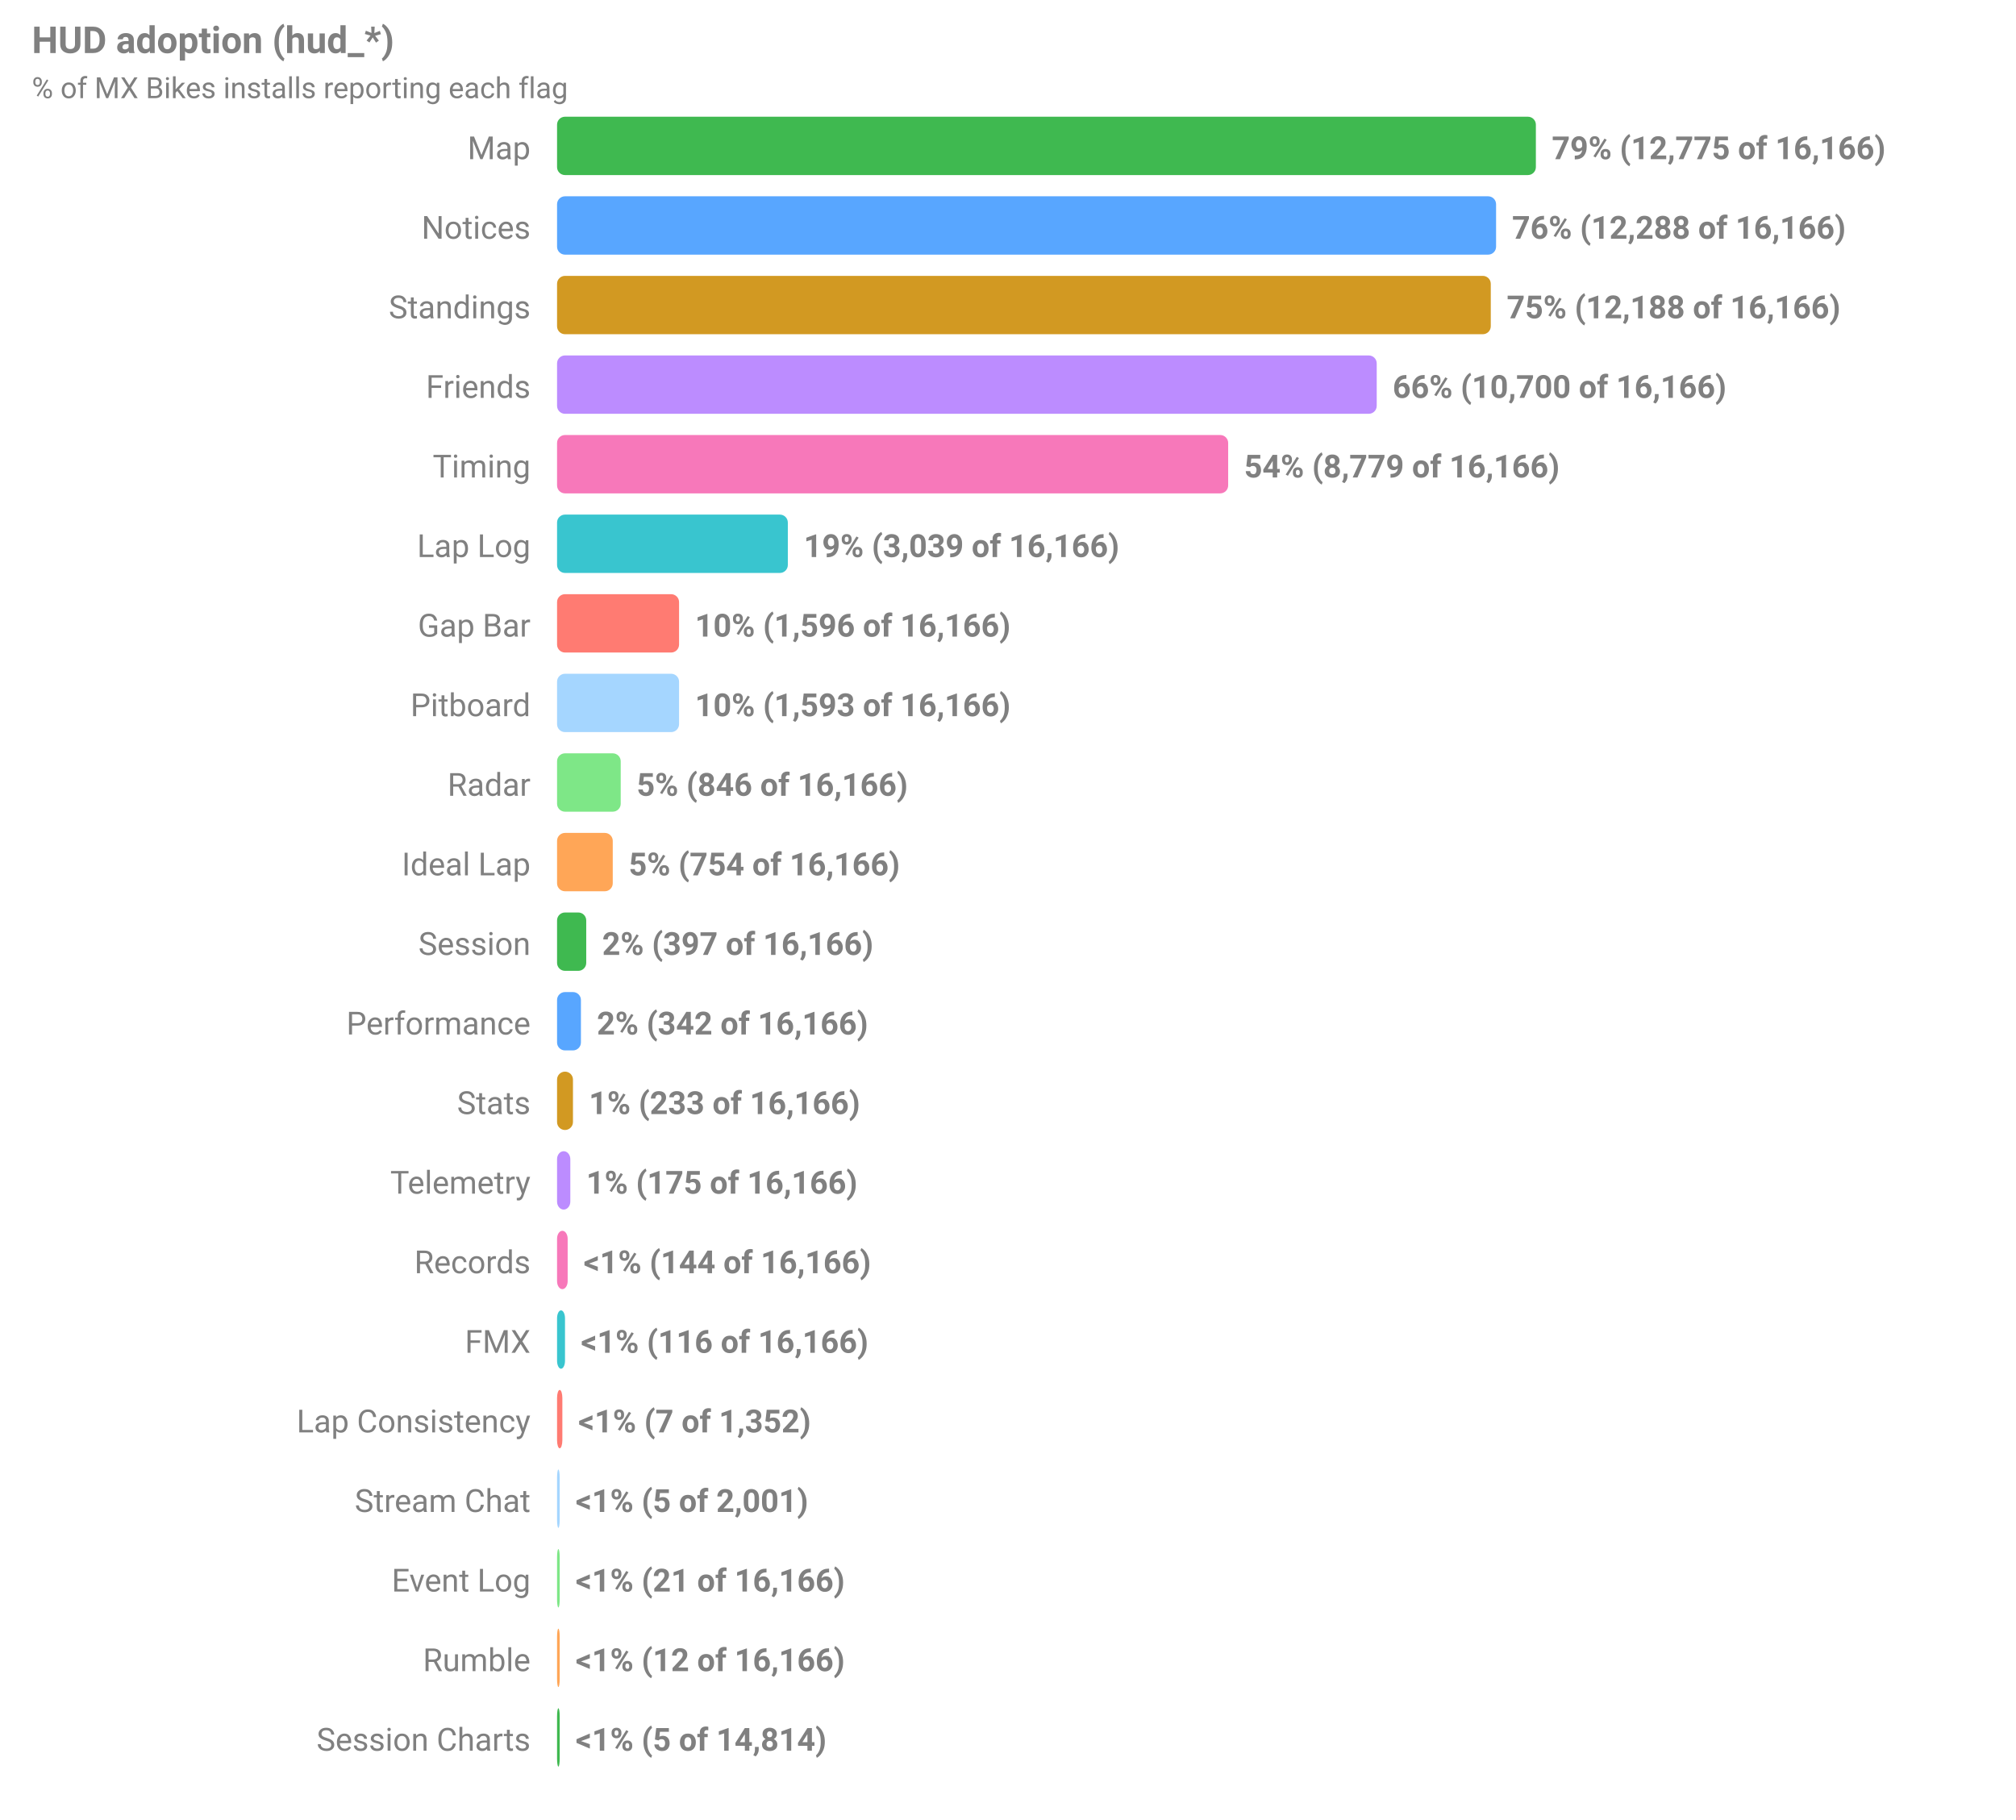
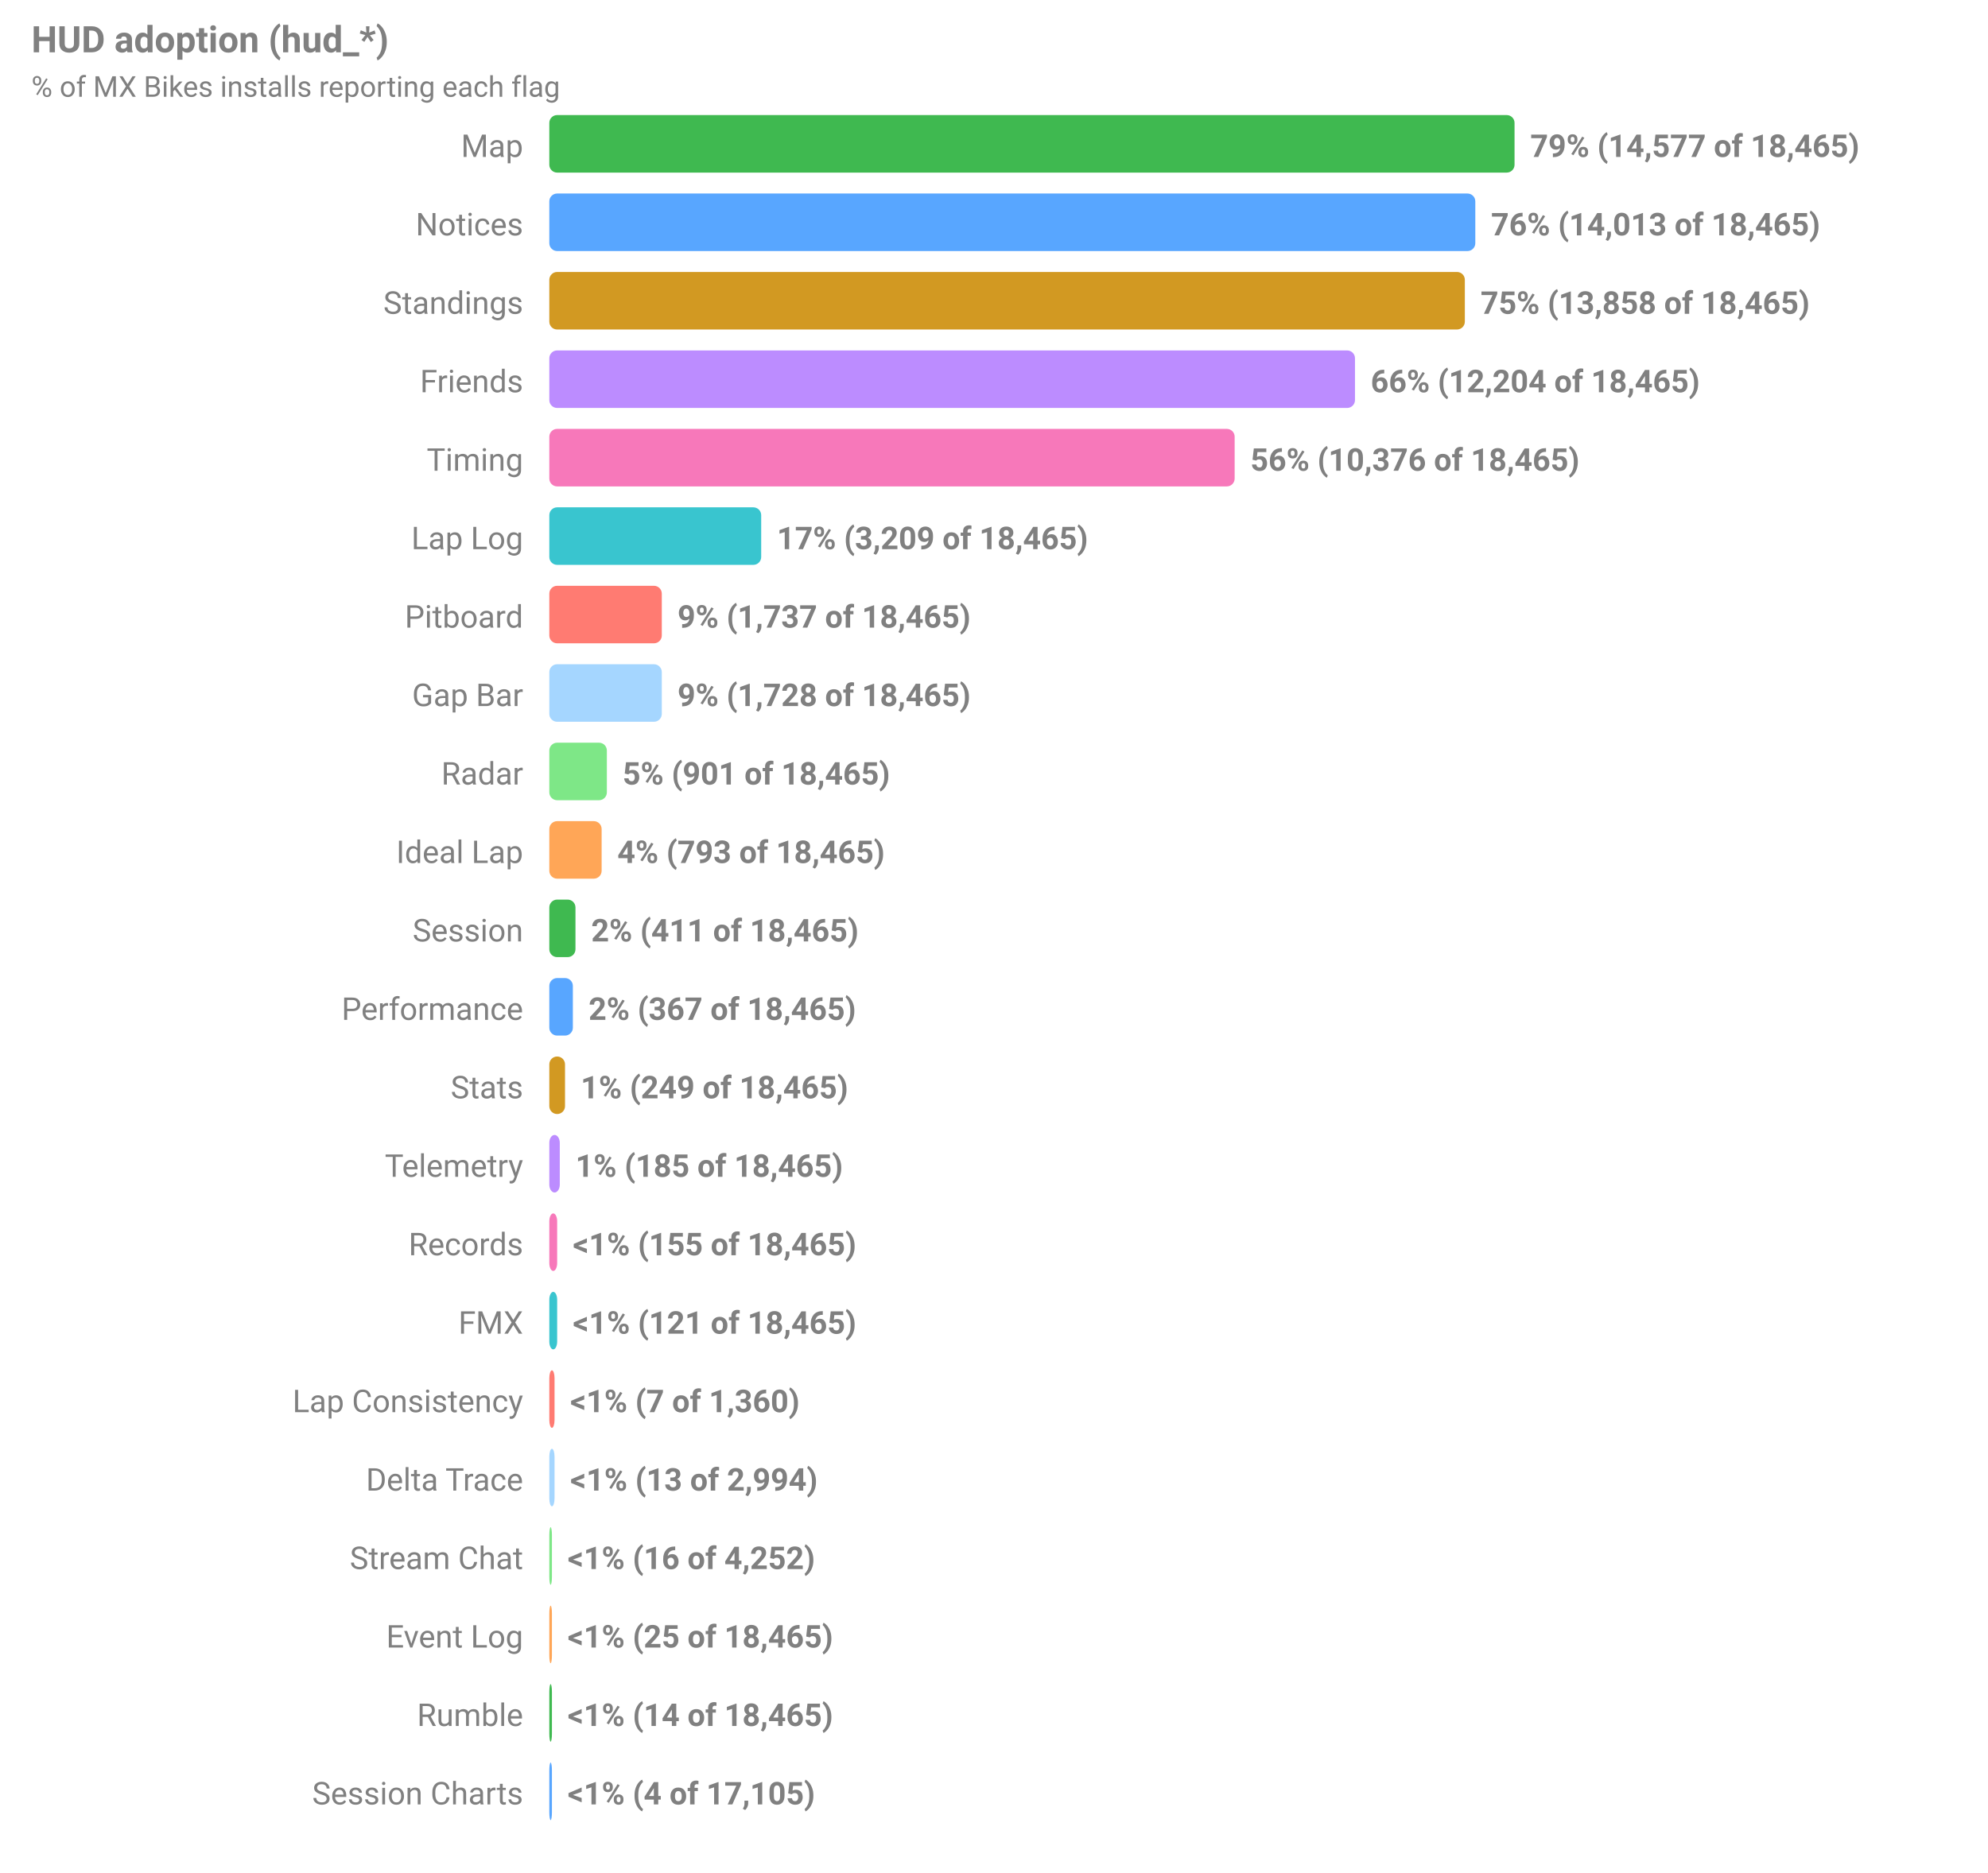
- <svg xmlns="http://www.w3.org/2000/svg" width="760" height="686" viewBox="0 0 760 686" role="img" aria-label="HUD adoption (hud_*)">
+ <svg xmlns="http://www.w3.org/2000/svg" width="760" height="716" viewBox="0 0 760 716" role="img" aria-label="HUD adoption (hud_*)">
  <style>
  text{font-family:-apple-system,BlinkMacSystemFont,'Segoe UI',Roboto,Helvetica,Arial,sans-serif}
  .grid{stroke:#808080;stroke-opacity:.3;stroke-width:1}
  .axis{stroke:#808080;stroke-width:1}
  .lbl{fill:#808080;font-size:12px}
  .val{fill:#808080;font-size:12px;font-weight:600}
  .title{fill:#808080;font-size:14px;font-weight:700}
  .sub{fill:#808080;font-size:11px}
  .gap{fill:#808080;opacity:.12}
  .gaplbl{fill:#808080;font-size:10px;opacity:.85}
  .ico{fill:#808080}
  .t1{fill:#e3b341}
  .t2{fill:#d29922}
  .t3{fill:#b7860b}
  .t4{fill:#946f0f}
</style>
  <text x="12" y="20" class="title">HUD adoption (hud_*)</text>
  <text x="12" y="37" class="sub">% of MX Bikes installs reporting each flag</text>
  <text x="200" y="60" class="lbl" text-anchor="end">Map</text>
-   <rect x="210" y="44" width="369" height="22" rx="3" fill="#3fb950" data-tip="Map: 79% (12,775 of 16,166)" />
-   <text x="585" y="60" class="val">79% (12,775 of 16,166)</text>
+   <rect x="210" y="44" width="369" height="22" rx="3" fill="#3fb950" data-tip="Map: 79% (14,577 of 18,465)" />
+   <text x="585" y="60" class="val">79% (14,577 of 18,465)</text>
  <text x="200" y="90" class="lbl" text-anchor="end">Notices</text>
-   <rect x="210" y="74" width="354" height="22" rx="3" fill="#58a6ff" data-tip="Notices: 76% (12,288 of 16,166)" />
-   <text x="570" y="90" class="val">76% (12,288 of 16,166)</text>
+   <rect x="210" y="74" width="354" height="22" rx="3" fill="#58a6ff" data-tip="Notices: 76% (14,013 of 18,465)" />
+   <text x="570" y="90" class="val">76% (14,013 of 18,465)</text>
  <text x="200" y="120" class="lbl" text-anchor="end">Standings</text>
-   <rect x="210" y="104" width="352" height="22" rx="3" fill="#d29922" data-tip="Standings: 75% (12,188 of 16,166)" />
-   <text x="568" y="120" class="val">75% (12,188 of 16,166)</text>
+   <rect x="210" y="104" width="350" height="22" rx="3" fill="#d29922" data-tip="Standings: 75% (13,858 of 18,465)" />
+   <text x="566" y="120" class="val">75% (13,858 of 18,465)</text>
  <text x="200" y="150" class="lbl" text-anchor="end">Friends</text>
-   <rect x="210" y="134" width="309" height="22" rx="3" fill="#bc8cff" data-tip="Friends: 66% (10,700 of 16,166)" />
-   <text x="525" y="150" class="val">66% (10,700 of 16,166)</text>
+   <rect x="210" y="134" width="308" height="22" rx="3" fill="#bc8cff" data-tip="Friends: 66% (12,204 of 18,465)" />
+   <text x="524" y="150" class="val">66% (12,204 of 18,465)</text>
  <text x="200" y="180" class="lbl" text-anchor="end">Timing</text>
-   <rect x="210" y="164" width="253" height="22" rx="3" fill="#f778ba" data-tip="Timing: 54% (8,779 of 16,166)" />
-   <text x="469" y="180" class="val">54% (8,779 of 16,166)</text>
+   <rect x="210" y="164" width="262" height="22" rx="3" fill="#f778ba" data-tip="Timing: 56% (10,376 of 18,465)" />
+   <text x="478" y="180" class="val">56% (10,376 of 18,465)</text>
  <text x="200" y="210" class="lbl" text-anchor="end">Lap Log</text>
-   <rect x="210" y="194" width="87" height="22" rx="3" fill="#39c5cf" data-tip="Lap Log: 19% (3,039 of 16,166)" />
-   <text x="303" y="210" class="val">19% (3,039 of 16,166)</text>
-   <text x="200" y="240" class="lbl" text-anchor="end">Gap Bar</text>
-   <rect x="210" y="224" width="46" height="22" rx="3" fill="#ff7b72" data-tip="Gap Bar: 10% (1,596 of 16,166)" />
-   <text x="262" y="240" class="val">10% (1,596 of 16,166)</text>
-   <text x="200" y="270" class="lbl" text-anchor="end">Pitboard</text>
-   <rect x="210" y="254" width="46" height="22" rx="3" fill="#a5d6ff" data-tip="Pitboard: 10% (1,593 of 16,166)" />
-   <text x="262" y="270" class="val">10% (1,593 of 16,166)</text>
+   <rect x="210" y="194" width="81" height="22" rx="3" fill="#39c5cf" data-tip="Lap Log: 17% (3,209 of 18,465)" />
+   <text x="297" y="210" class="val">17% (3,209 of 18,465)</text>
+   <text x="200" y="240" class="lbl" text-anchor="end">Pitboard</text>
+   <rect x="210" y="224" width="43" height="22" rx="3" fill="#ff7b72" data-tip="Pitboard: 9% (1,737 of 18,465)" />
+   <text x="259" y="240" class="val">9% (1,737 of 18,465)</text>
+   <text x="200" y="270" class="lbl" text-anchor="end">Gap Bar</text>
+   <rect x="210" y="254" width="43" height="22" rx="3" fill="#a5d6ff" data-tip="Gap Bar: 9% (1,728 of 18,465)" />
+   <text x="259" y="270" class="val">9% (1,728 of 18,465)</text>
  <text x="200" y="300" class="lbl" text-anchor="end">Radar</text>
-   <rect x="210" y="284" width="24" height="22" rx="3" fill="#7ee787" data-tip="Radar: 5% (846 of 16,166)" />
-   <text x="240" y="300" class="val">5% (846 of 16,166)</text>
+   <rect x="210" y="284" width="22" height="22" rx="3" fill="#7ee787" data-tip="Radar: 5% (901 of 18,465)" />
+   <text x="238" y="300" class="val">5% (901 of 18,465)</text>
  <text x="200" y="330" class="lbl" text-anchor="end">Ideal Lap</text>
-   <rect x="210" y="314" width="21" height="22" rx="3" fill="#ffa657" data-tip="Ideal Lap: 5% (754 of 16,166)" />
-   <text x="237" y="330" class="val">5% (754 of 16,166)</text>
+   <rect x="210" y="314" width="20" height="22" rx="3" fill="#ffa657" data-tip="Ideal Lap: 4% (793 of 18,465)" />
+   <text x="236" y="330" class="val">4% (793 of 18,465)</text>
  <text x="200" y="360" class="lbl" text-anchor="end">Session</text>
-   <rect x="210" y="344" width="11" height="22" rx="3" fill="#3fb950" data-tip="Session: 2% (397 of 16,166)" />
-   <text x="227" y="360" class="val">2% (397 of 16,166)</text>
+   <rect x="210" y="344" width="10" height="22" rx="3" fill="#3fb950" data-tip="Session: 2% (411 of 18,465)" />
+   <text x="226" y="360" class="val">2% (411 of 18,465)</text>
  <text x="200" y="390" class="lbl" text-anchor="end">Performance</text>
-   <rect x="210" y="374" width="9" height="22" rx="3" fill="#58a6ff" data-tip="Performance: 2% (342 of 16,166)" />
-   <text x="225" y="390" class="val">2% (342 of 16,166)</text>
+   <rect x="210" y="374" width="9" height="22" rx="3" fill="#58a6ff" data-tip="Performance: 2% (367 of 18,465)" />
+   <text x="225" y="390" class="val">2% (367 of 18,465)</text>
  <text x="200" y="420" class="lbl" text-anchor="end">Stats</text>
-   <rect x="210" y="404" width="6" height="22" rx="3" fill="#d29922" data-tip="Stats: 1% (233 of 16,166)" />
-   <text x="222" y="420" class="val">1% (233 of 16,166)</text>
+   <rect x="210" y="404" width="6" height="22" rx="3" fill="#d29922" data-tip="Stats: 1% (249 of 18,465)" />
+   <text x="222" y="420" class="val">1% (249 of 18,465)</text>
  <text x="200" y="450" class="lbl" text-anchor="end">Telemetry</text>
-   <rect x="210" y="434" width="5" height="22" rx="3" fill="#bc8cff" data-tip="Telemetry: 1% (175 of 16,166)" />
-   <text x="221" y="450" class="val">1% (175 of 16,166)</text>
+   <rect x="210" y="434" width="4" height="22" rx="3" fill="#bc8cff" data-tip="Telemetry: 1% (185 of 18,465)" />
+   <text x="220" y="450" class="val">1% (185 of 18,465)</text>
  <text x="200" y="480" class="lbl" text-anchor="end">Records</text>
-   <rect x="210" y="464" width="4" height="22" rx="3" fill="#f778ba" data-tip="Records: &lt;1% (144 of 16,166)" />
-   <text x="220" y="480" class="val">&lt;1% (144 of 16,166)</text>
+   <rect x="210" y="464" width="3" height="22" rx="3" fill="#f778ba" data-tip="Records: &lt;1% (155 of 18,465)" />
+   <text x="219" y="480" class="val">&lt;1% (155 of 18,465)</text>
  <text x="200" y="510" class="lbl" text-anchor="end">FMX</text>
-   <rect x="210" y="494" width="3" height="22" rx="3" fill="#39c5cf" data-tip="FMX: &lt;1% (116 of 16,166)" />
-   <text x="219" y="510" class="val">&lt;1% (116 of 16,166)</text>
+   <rect x="210" y="494" width="3" height="22" rx="3" fill="#39c5cf" data-tip="FMX: &lt;1% (121 of 18,465)" />
+   <text x="219" y="510" class="val">&lt;1% (121 of 18,465)</text>
  <text x="200" y="540" class="lbl" text-anchor="end">Lap Consistency</text>
-   <rect x="210" y="524" width="2" height="22" rx="3" fill="#ff7b72" data-tip="Lap Consistency: &lt;1% (7 of 1,352)" />
-   <text x="218" y="540" class="val">&lt;1% (7 of 1,352)</text>
-   <text x="200" y="570" class="lbl" text-anchor="end">Stream Chat</text>
-   <rect x="210" y="554" width="1" height="22" rx="3" fill="#a5d6ff" data-tip="Stream Chat: &lt;1% (5 of 2,001)" />
-   <text x="217" y="570" class="val">&lt;1% (5 of 2,001)</text>
-   <text x="200" y="600" class="lbl" text-anchor="end">Event Log</text>
-   <rect x="210" y="584" width="1" height="22" rx="3" fill="#7ee787" data-tip="Event Log: &lt;1% (21 of 16,166)" />
-   <text x="217" y="600" class="val">&lt;1% (21 of 16,166)</text>
-   <text x="200" y="630" class="lbl" text-anchor="end">Rumble</text>
-   <rect x="210" y="614" width="1" height="22" rx="3" fill="#ffa657" data-tip="Rumble: &lt;1% (12 of 16,166)" />
-   <text x="217" y="630" class="val">&lt;1% (12 of 16,166)</text>
-   <text x="200" y="660" class="lbl" text-anchor="end">Session Charts</text>
-   <rect x="210" y="644" width="1" height="22" rx="3" fill="#3fb950" data-tip="Session Charts: &lt;1% (5 of 14,814)" />
-   <text x="217" y="660" class="val">&lt;1% (5 of 14,814)</text>
+   <rect x="210" y="524" width="2" height="22" rx="3" fill="#ff7b72" data-tip="Lap Consistency: &lt;1% (7 of 1,360)" />
+   <text x="218" y="540" class="val">&lt;1% (7 of 1,360)</text>
+   <text x="200" y="570" class="lbl" text-anchor="end">Delta Trace</text>
+   <rect x="210" y="554" width="2" height="22" rx="3" fill="#a5d6ff" data-tip="Delta Trace: &lt;1% (13 of 2,994)" />
+   <text x="218" y="570" class="val">&lt;1% (13 of 2,994)</text>
+   <text x="200" y="600" class="lbl" text-anchor="end">Stream Chat</text>
+   <rect x="210" y="584" width="1" height="22" rx="3" fill="#7ee787" data-tip="Stream Chat: &lt;1% (16 of 4,252)" />
+   <text x="217" y="600" class="val">&lt;1% (16 of 4,252)</text>
+   <text x="200" y="630" class="lbl" text-anchor="end">Event Log</text>
+   <rect x="210" y="614" width="1" height="22" rx="3" fill="#ffa657" data-tip="Event Log: &lt;1% (25 of 18,465)" />
+   <text x="217" y="630" class="val">&lt;1% (25 of 18,465)</text>
+   <text x="200" y="660" class="lbl" text-anchor="end">Rumble</text>
+   <rect x="210" y="644" width="1" height="22" rx="3" fill="#3fb950" data-tip="Rumble: &lt;1% (14 of 18,465)" />
+   <text x="217" y="660" class="val">&lt;1% (14 of 18,465)</text>
+   <text x="200" y="690" class="lbl" text-anchor="end">Session Charts</text>
+   <rect x="210" y="674" width="1" height="22" rx="3" fill="#58a6ff" data-tip="Session Charts: &lt;1% (4 of 17,105)" />
+   <text x="217" y="690" class="val">&lt;1% (4 of 17,105)</text>
</svg>
